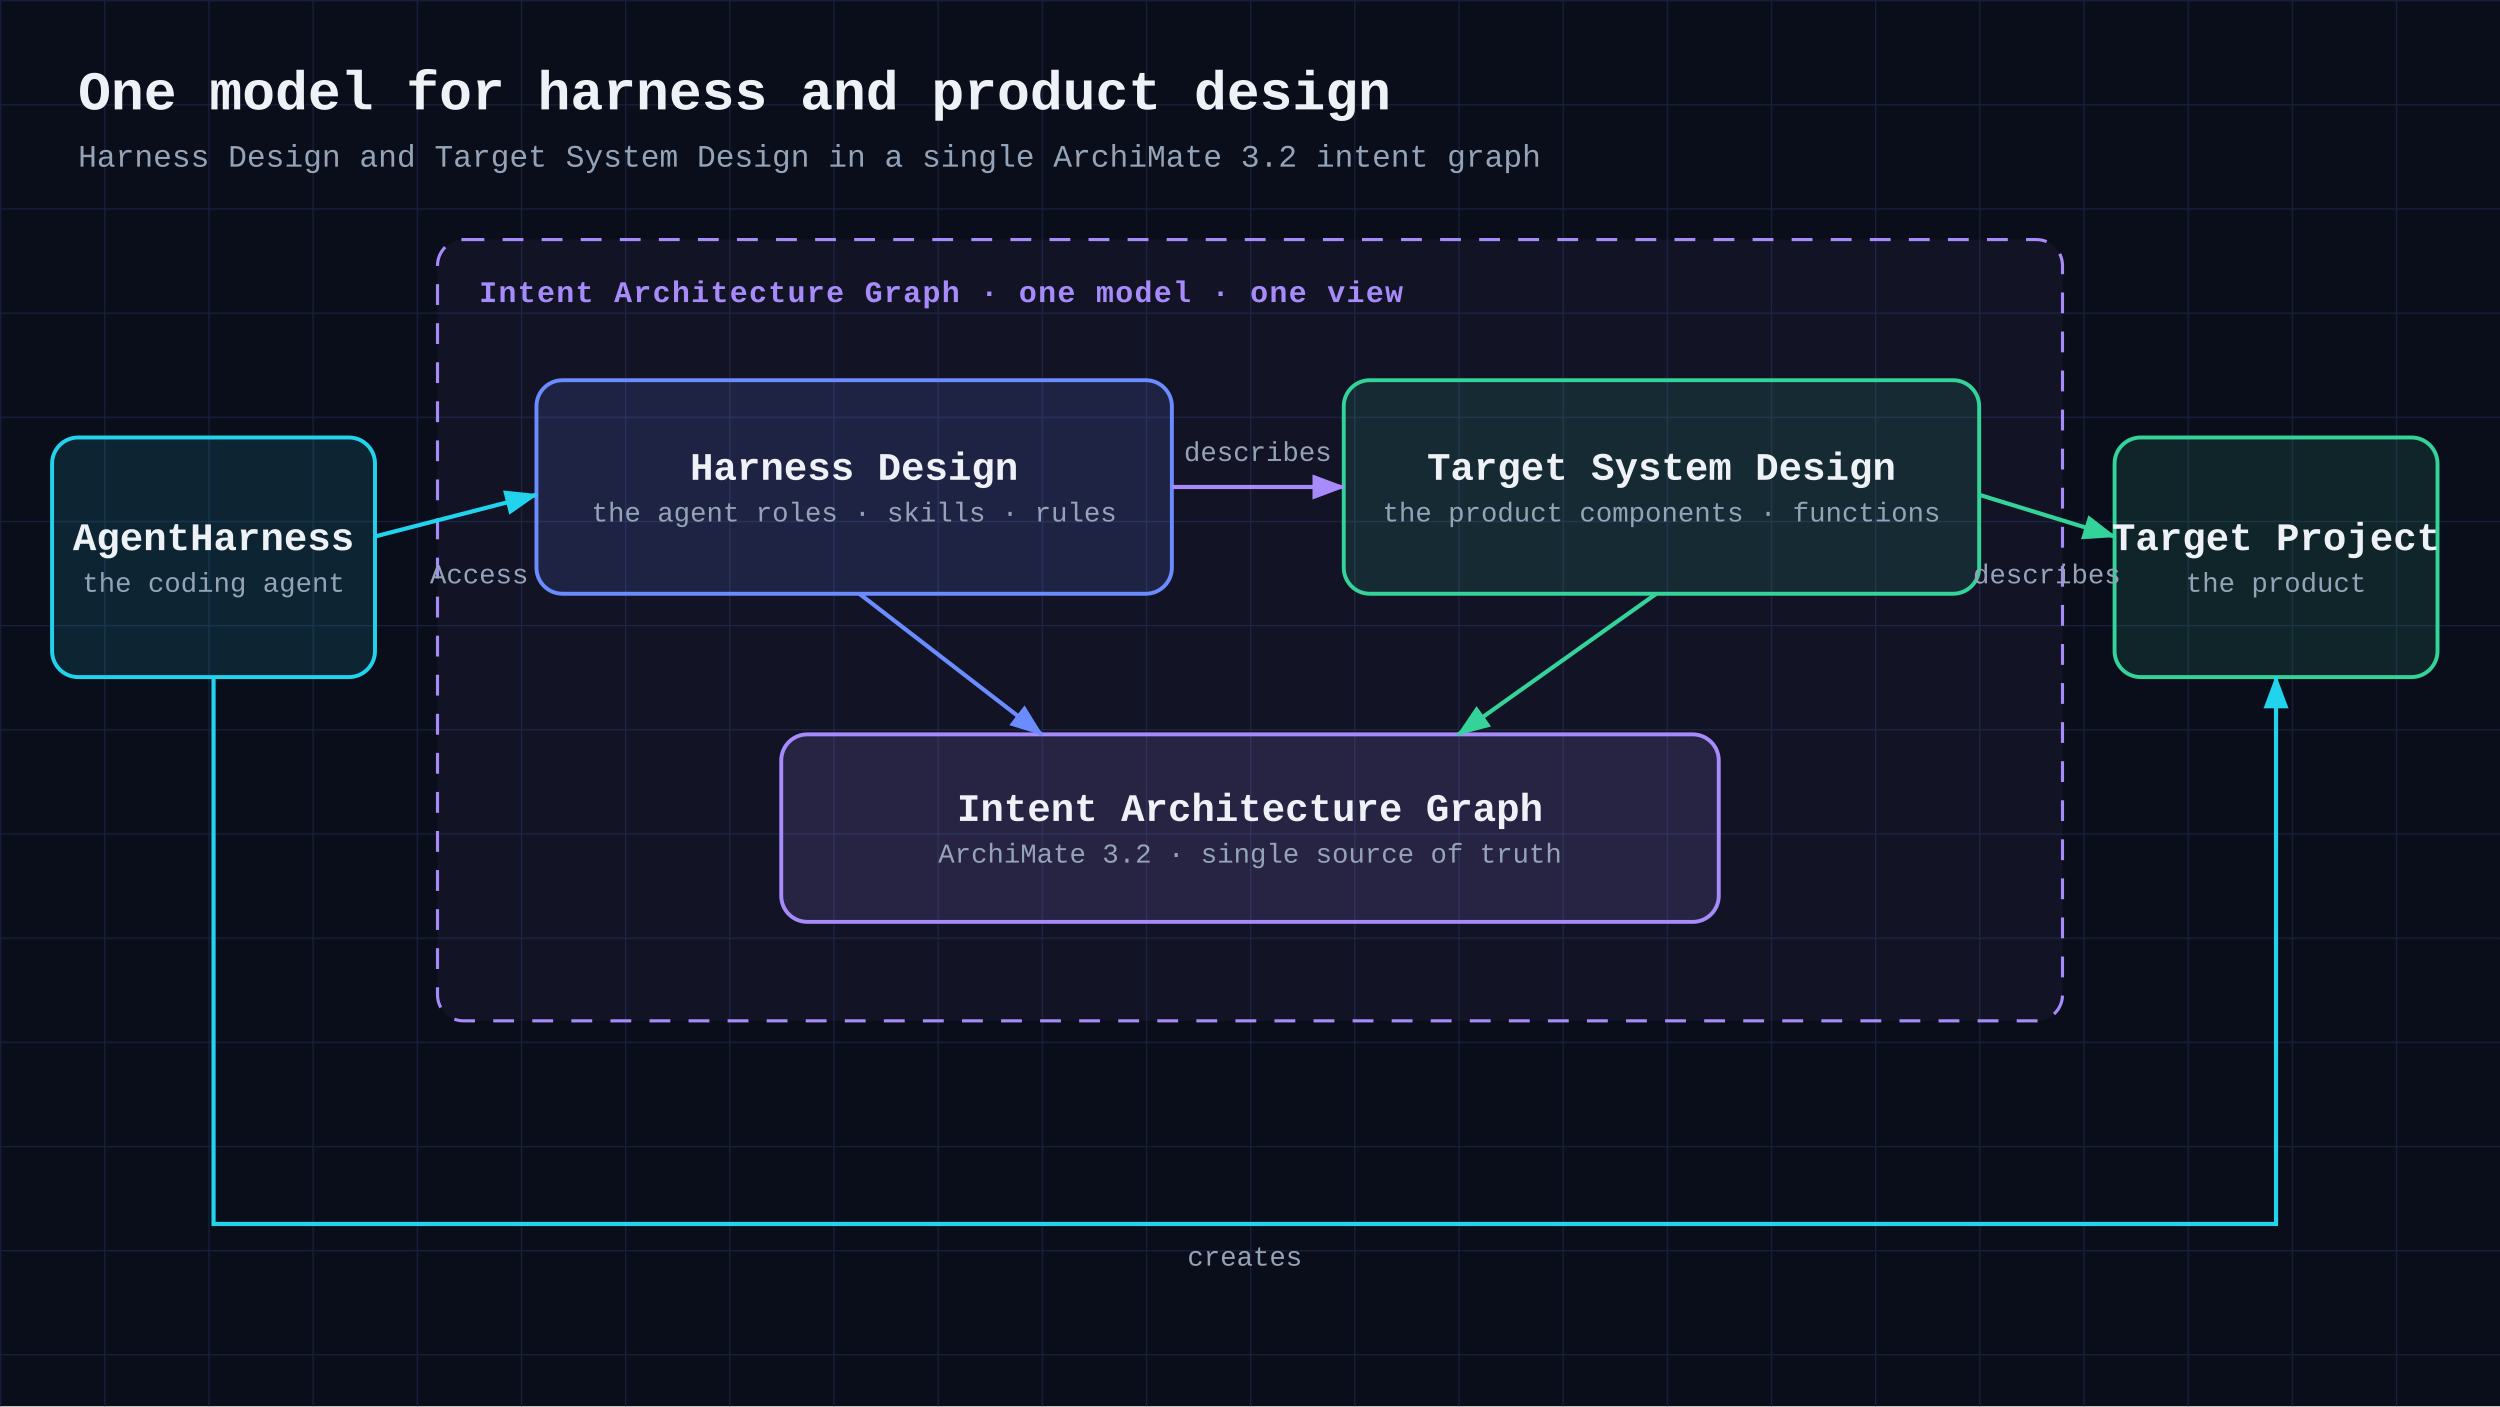
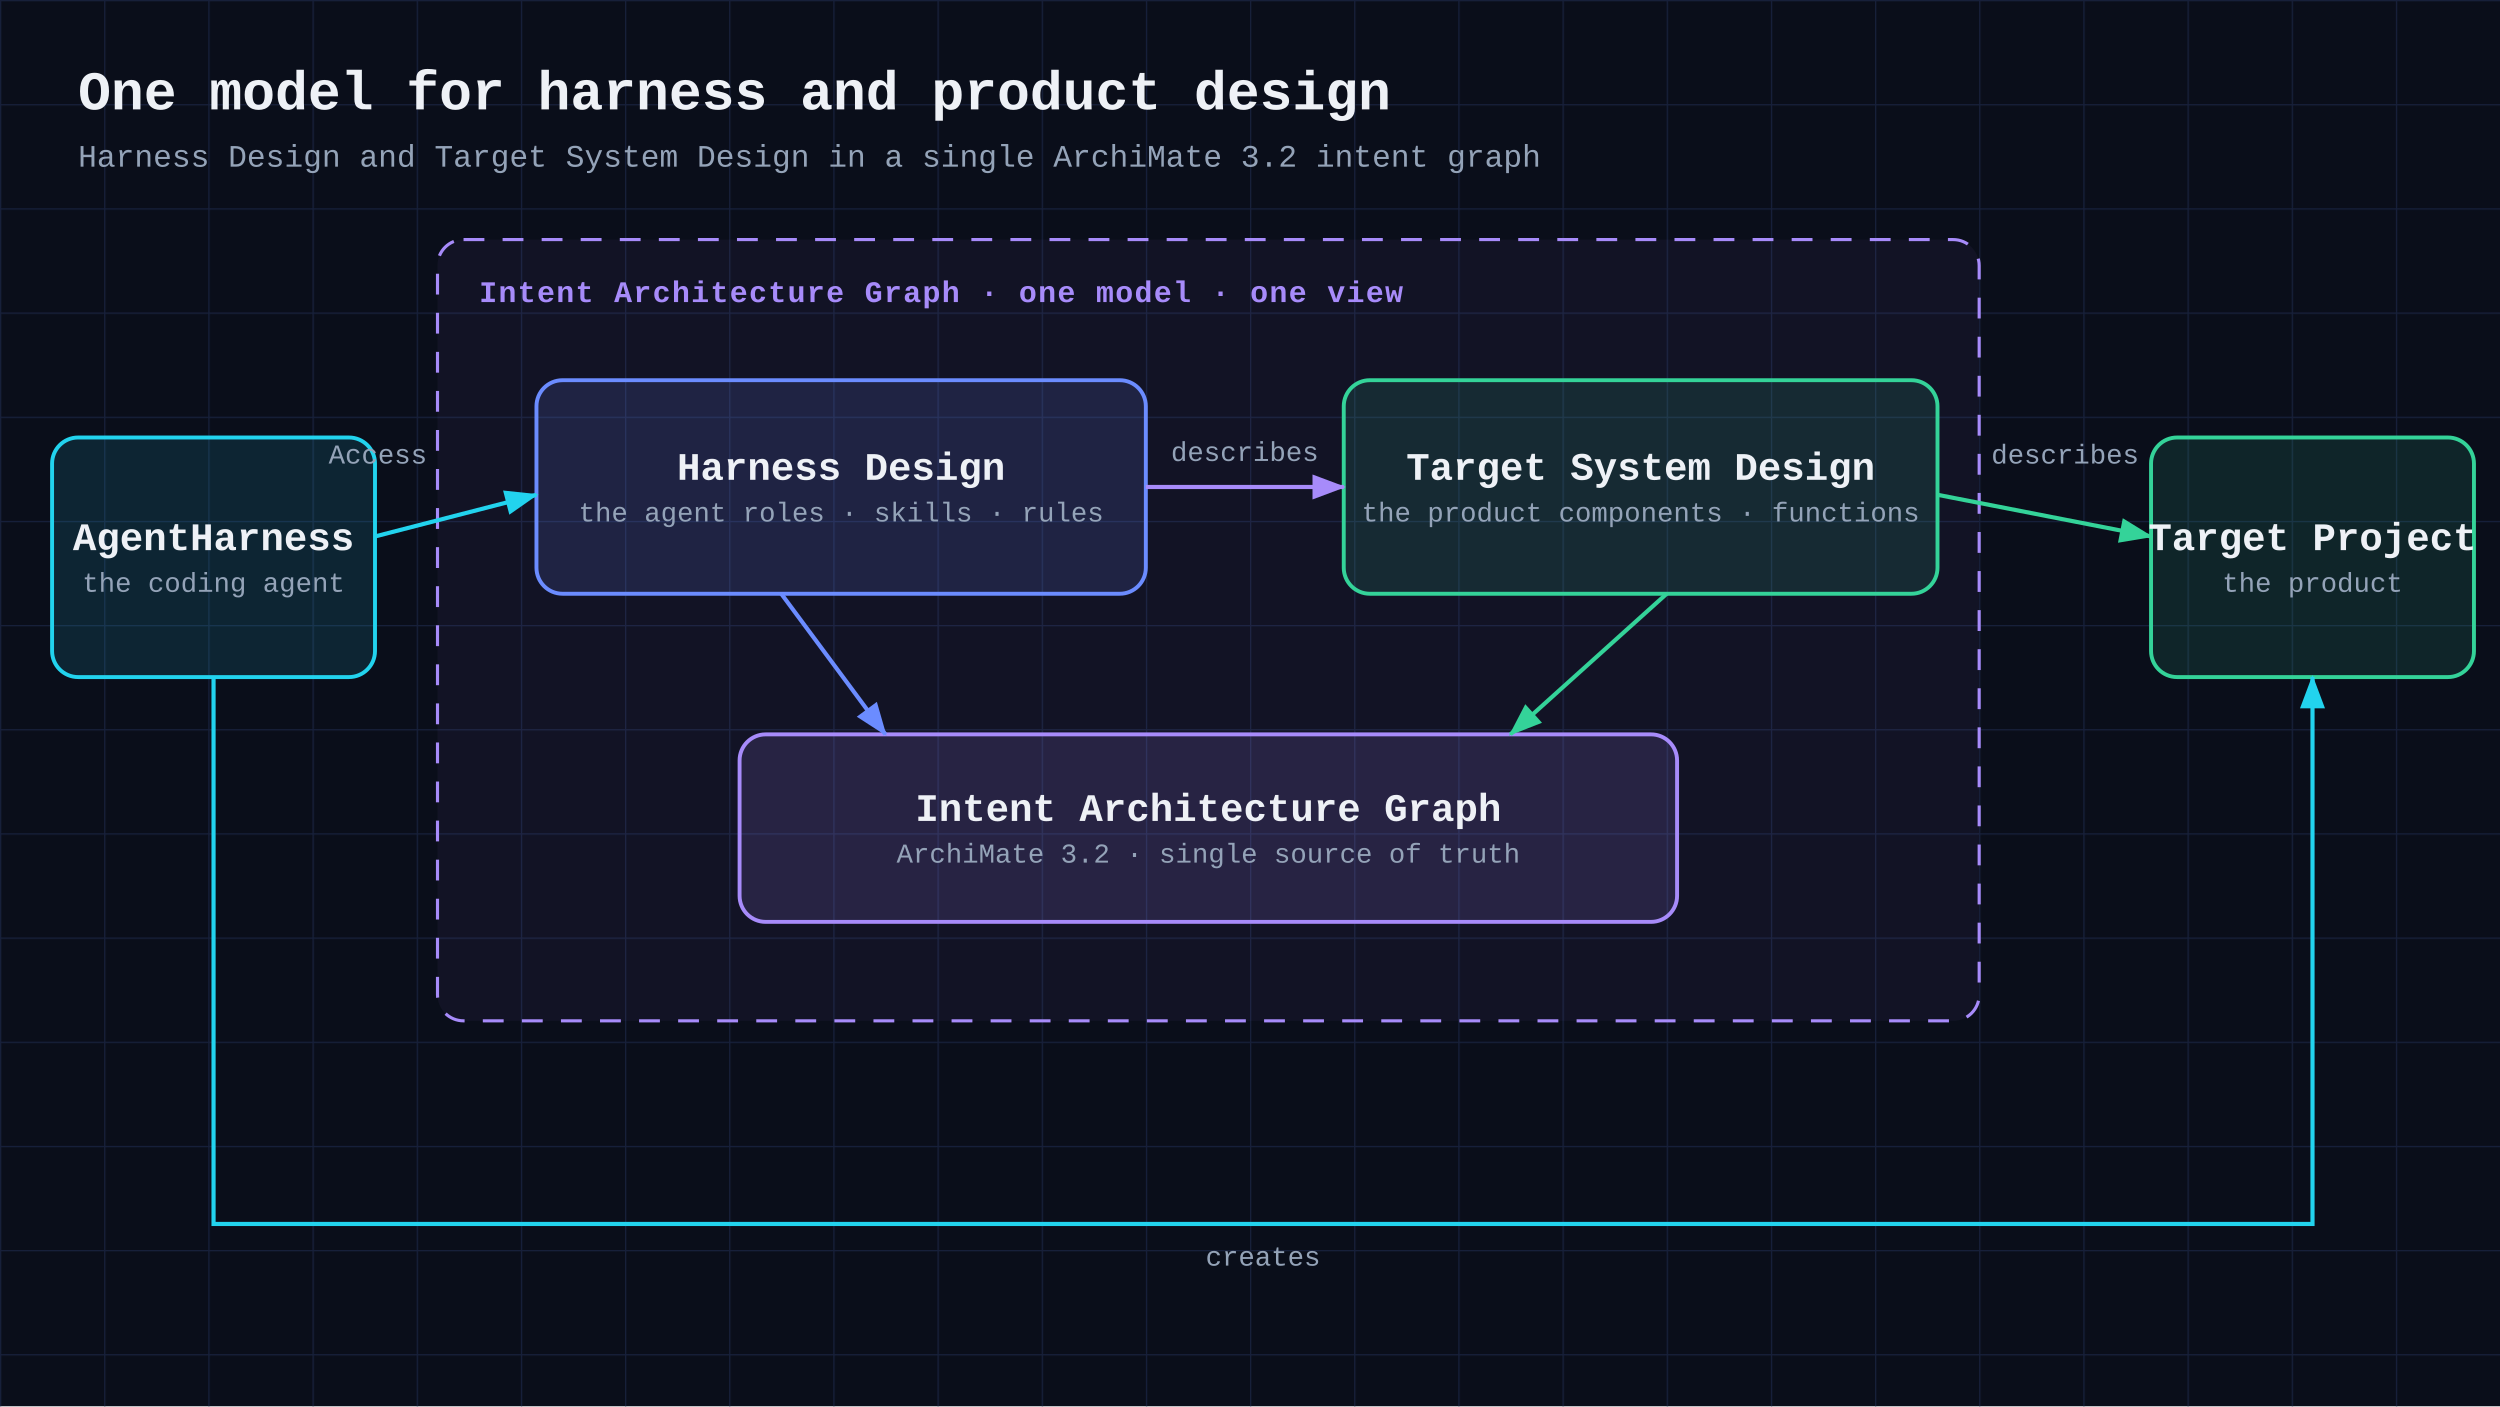
<svg xmlns="http://www.w3.org/2000/svg" viewBox="0 0 960 540" width="960" height="540" role="img" aria-label="ArchGraph core model — one unified language">
  <defs>
    <pattern id="grid" width="40" height="40" patternUnits="userSpaceOnUse">
      <path d="M 40 0 L 0 0 0 40" fill="none" stroke="#17203a" stroke-width="1" />
    </pattern>
    <marker id="m-blue" markerWidth="9" markerHeight="9" refX="7.5" refY="3" orient="auto" markerUnits="strokeWidth">
      <path d="M0,0 L0,6 L8,3 z" fill="#6b8cff" />
    </marker>
    <marker id="m-cyan" markerWidth="9" markerHeight="9" refX="7.5" refY="3" orient="auto" markerUnits="strokeWidth">
      <path d="M0,0 L0,6 L8,3 z" fill="#22d3ee" />
    </marker>
    <marker id="m-green" markerWidth="9" markerHeight="9" refX="7.5" refY="3" orient="auto" markerUnits="strokeWidth">
      <path d="M0,0 L0,6 L8,3 z" fill="#34d399" />
    </marker>
    <marker id="m-violet" markerWidth="9" markerHeight="9" refX="7.5" refY="3" orient="auto" markerUnits="strokeWidth">
      <path d="M0,0 L0,6 L8,3 z" fill="#a78bfa" />
    </marker>
    <marker id="m-amber" markerWidth="9" markerHeight="9" refX="7.5" refY="3" orient="auto" markerUnits="strokeWidth">
      <path d="M0,0 L0,6 L8,3 z" fill="#fbbf24" />
    </marker>
    <marker id="m-slate" markerWidth="9" markerHeight="9" refX="7.5" refY="3" orient="auto" markerUnits="strokeWidth">
      <path d="M0,0 L0,6 L8,3 z" fill="#94a3b8" />
    </marker>
    <marker id="m-rose" markerWidth="9" markerHeight="9" refX="7.5" refY="3" orient="auto" markerUnits="strokeWidth">
      <path d="M0,0 L0,6 L8,3 z" fill="#fb7185" />
    </marker>
  </defs>
  <rect x="0" y="0" width="960" height="540" fill="#0a0e1a" />
  <rect x="0" y="0" width="960" height="540" fill="url(#grid)" />
  <text x="30" y="42" font-family="ui-monospace, 'Cascadia Code', 'Segoe UI', Consolas, 'Courier New', monospace" font-size="21" font-weight="700" fill="#eef1f6" text-anchor="start" opacity="1" letter-spacing="0">One model for harness and product design</text>
  <text x="30" y="64" font-family="ui-monospace, 'Cascadia Code', 'Segoe UI', Consolas, 'Courier New', monospace" font-size="12" font-weight="400" fill="#94a3b8" text-anchor="start" opacity="1" letter-spacing="0">Harness Design and Target System Design in a single ArchiMate 3.2 intent graph</text>
-   <rect x="168" y="92" width="624" height="300" rx="10" fill="rgba(167,139,250,0.05)" stroke="#a78bfa" stroke-width="1.2" stroke-dasharray="8 7" />
+   <rect x="168" y="92" width="592" height="300" rx="10" fill="rgba(167,139,250,0.05)" stroke="#a78bfa" stroke-width="1.2" stroke-dasharray="8 7" />
  <text x="184" y="116" font-family="ui-monospace, 'Cascadia Code', 'Segoe UI', Consolas, 'Courier New', monospace" font-size="11.5" font-weight="600" fill="#a78bfa" text-anchor="start" opacity="1" letter-spacing="0.5">Intent Architecture Graph · one model · one view</text>
-   <rect x="206" y="146" width="244" height="82" rx="10" fill="rgba(107,140,255,0.14)" stroke="#6b8cff" stroke-width="1.5" />
-   <text x="328" y="184.25" font-family="ui-monospace, 'Cascadia Code', 'Segoe UI', Consolas, 'Courier New', monospace" font-size="15" font-weight="600" fill="#eef1f6" text-anchor="middle" opacity="1" letter-spacing="0">Harness Design</text>
-   <text x="328" y="200.25" font-family="ui-monospace, 'Cascadia Code', 'Segoe UI', Consolas, 'Courier New', monospace" font-size="10.5" font-weight="400" fill="#94a3b8" text-anchor="middle" opacity="1" letter-spacing="0">the agent roles · skills · rules</text>
-   <rect x="516" y="146" width="244" height="82" rx="10" fill="rgba(52,211,153,0.12)" stroke="#34d399" stroke-width="1.5" />
-   <text x="638" y="184.25" font-family="ui-monospace, 'Cascadia Code', 'Segoe UI', Consolas, 'Courier New', monospace" font-size="15" font-weight="600" fill="#eef1f6" text-anchor="middle" opacity="1" letter-spacing="0">Target System Design</text>
-   <text x="638" y="200.25" font-family="ui-monospace, 'Cascadia Code', 'Segoe UI', Consolas, 'Courier New', monospace" font-size="10.5" font-weight="400" fill="#94a3b8" text-anchor="middle" opacity="1" letter-spacing="0">the product components · functions</text>
-   <line x1="450" y1="187" x2="516" y2="187" stroke="#a78bfa" stroke-width="1.6" marker-end="url(#m-violet)" />
-   <text x="483" y="177" font-family="ui-monospace, 'Cascadia Code', 'Segoe UI', Consolas, 'Courier New', monospace" font-size="10.5" font-weight="400" fill="#94a3b8" text-anchor="middle" opacity="1" letter-spacing="0">describes</text>
-   <rect x="300" y="282" width="360" height="72" rx="10" fill="rgba(167,139,250,0.14)" stroke="#a78bfa" stroke-width="1.5" />
-   <text x="480" y="315.25" font-family="ui-monospace, 'Cascadia Code', 'Segoe UI', Consolas, 'Courier New', monospace" font-size="15" font-weight="600" fill="#eef1f6" text-anchor="middle" opacity="1" letter-spacing="0">Intent Architecture Graph</text>
-   <text x="480" y="331.25" font-family="ui-monospace, 'Cascadia Code', 'Segoe UI', Consolas, 'Courier New', monospace" font-size="10.5" font-weight="400" fill="#94a3b8" text-anchor="middle" opacity="1" letter-spacing="0">ArchiMate 3.2 · single source of truth</text>
-   <line x1="330" y1="228" x2="400" y2="282" stroke="#6b8cff" stroke-width="1.6" marker-end="url(#m-blue)" />
-   <line x1="636" y1="228" x2="560" y2="282" stroke="#34d399" stroke-width="1.6" marker-end="url(#m-green)" />
+   <rect x="206" y="146" width="234" height="82" rx="10" fill="rgba(107,140,255,0.14)" stroke="#6b8cff" stroke-width="1.5" />
+   <text x="323" y="184.25" font-family="ui-monospace, 'Cascadia Code', 'Segoe UI', Consolas, 'Courier New', monospace" font-size="15" font-weight="600" fill="#eef1f6" text-anchor="middle" opacity="1" letter-spacing="0">Harness Design</text>
+   <text x="323" y="200.25" font-family="ui-monospace, 'Cascadia Code', 'Segoe UI', Consolas, 'Courier New', monospace" font-size="10.5" font-weight="400" fill="#94a3b8" text-anchor="middle" opacity="1" letter-spacing="0">the agent roles · skills · rules</text>
+   <rect x="516" y="146" width="228" height="82" rx="10" fill="rgba(52,211,153,0.12)" stroke="#34d399" stroke-width="1.5" />
+   <text x="630" y="184.25" font-family="ui-monospace, 'Cascadia Code', 'Segoe UI', Consolas, 'Courier New', monospace" font-size="15" font-weight="600" fill="#eef1f6" text-anchor="middle" opacity="1" letter-spacing="0">Target System Design</text>
+   <text x="630" y="200.25" font-family="ui-monospace, 'Cascadia Code', 'Segoe UI', Consolas, 'Courier New', monospace" font-size="10.5" font-weight="400" fill="#94a3b8" text-anchor="middle" opacity="1" letter-spacing="0">the product components · functions</text>
+   <line x1="440" y1="187" x2="516" y2="187" stroke="#a78bfa" stroke-width="1.6" marker-end="url(#m-violet)" />
+   <text x="478" y="177" font-family="ui-monospace, 'Cascadia Code', 'Segoe UI', Consolas, 'Courier New', monospace" font-size="10.5" font-weight="400" fill="#94a3b8" text-anchor="middle" opacity="1" letter-spacing="0">describes</text>
+   <rect x="284" y="282" width="360" height="72" rx="10" fill="rgba(167,139,250,0.14)" stroke="#a78bfa" stroke-width="1.5" />
+   <text x="464" y="315.25" font-family="ui-monospace, 'Cascadia Code', 'Segoe UI', Consolas, 'Courier New', monospace" font-size="15" font-weight="600" fill="#eef1f6" text-anchor="middle" opacity="1" letter-spacing="0">Intent Architecture Graph</text>
+   <text x="464" y="331.25" font-family="ui-monospace, 'Cascadia Code', 'Segoe UI', Consolas, 'Courier New', monospace" font-size="10.5" font-weight="400" fill="#94a3b8" text-anchor="middle" opacity="1" letter-spacing="0">ArchiMate 3.2 · single source of truth</text>
+   <line x1="300" y1="228" x2="340" y2="282" stroke="#6b8cff" stroke-width="1.6" marker-end="url(#m-blue)" />
+   <line x1="640" y1="228" x2="580" y2="282" stroke="#34d399" stroke-width="1.6" marker-end="url(#m-green)" />
  <rect x="20" y="168" width="124" height="92" rx="10" fill="rgba(34,211,238,0.12)" stroke="#22d3ee" stroke-width="1.5" />
  <text x="82" y="211.25" font-family="ui-monospace, 'Cascadia Code', 'Segoe UI', Consolas, 'Courier New', monospace" font-size="15" font-weight="600" fill="#eef1f6" text-anchor="middle" opacity="1" letter-spacing="0">AgentHarness</text>
  <text x="82" y="227.25" font-family="ui-monospace, 'Cascadia Code', 'Segoe UI', Consolas, 'Courier New', monospace" font-size="10.5" font-weight="400" fill="#94a3b8" text-anchor="middle" opacity="1" letter-spacing="0">the coding agent</text>
-   <rect x="812" y="168" width="124" height="92" rx="10" fill="rgba(52,211,153,0.12)" stroke="#34d399" stroke-width="1.5" />
-   <text x="874" y="211.25" font-family="ui-monospace, 'Cascadia Code', 'Segoe UI', Consolas, 'Courier New', monospace" font-size="15" font-weight="600" fill="#eef1f6" text-anchor="middle" opacity="1" letter-spacing="0">Target Project</text>
-   <text x="874" y="227.25" font-family="ui-monospace, 'Cascadia Code', 'Segoe UI', Consolas, 'Courier New', monospace" font-size="10.5" font-weight="400" fill="#94a3b8" text-anchor="middle" opacity="1" letter-spacing="0">the product</text>
+   <rect x="826" y="168" width="124" height="92" rx="10" fill="rgba(52,211,153,0.12)" stroke="#34d399" stroke-width="1.5" />
+   <text x="888" y="211.25" font-family="ui-monospace, 'Cascadia Code', 'Segoe UI', Consolas, 'Courier New', monospace" font-size="15" font-weight="600" fill="#eef1f6" text-anchor="middle" opacity="1" letter-spacing="0">Target Project</text>
+   <text x="888" y="227.25" font-family="ui-monospace, 'Cascadia Code', 'Segoe UI', Consolas, 'Courier New', monospace" font-size="10.5" font-weight="400" fill="#94a3b8" text-anchor="middle" opacity="1" letter-spacing="0">the product</text>
  <line x1="144" y1="206" x2="206" y2="190" stroke="#22d3ee" stroke-width="1.6" marker-end="url(#m-cyan)" />
-   <text x="184" y="224" font-family="ui-monospace, 'Cascadia Code', 'Segoe UI', Consolas, 'Courier New', monospace" font-size="10.5" font-weight="400" fill="#94a3b8" text-anchor="middle" opacity="1" letter-spacing="0">Access</text>
-   <line x1="760" y1="190" x2="812" y2="206" stroke="#34d399" stroke-width="1.6" marker-end="url(#m-green)" />
-   <text x="786" y="224" font-family="ui-monospace, 'Cascadia Code', 'Segoe UI', Consolas, 'Courier New', monospace" font-size="10.5" font-weight="400" fill="#94a3b8" text-anchor="middle" opacity="1" letter-spacing="0">describes</text>
-   <path d="M82,260 L82,470 L874,470 L874,260" fill="none" stroke="#22d3ee" stroke-width="1.6" marker-end="url(#m-cyan)" />
-   <text x="478" y="486" font-family="ui-monospace, 'Cascadia Code', 'Segoe UI', Consolas, 'Courier New', monospace" font-size="10.5" font-weight="400" fill="#94a3b8" text-anchor="middle" opacity="1" letter-spacing="0">creates</text>
+   <text x="164" y="178" font-family="ui-monospace, 'Cascadia Code', 'Segoe UI', Consolas, 'Courier New', monospace" font-size="10.5" font-weight="400" fill="#94a3b8" text-anchor="end" opacity="1" letter-spacing="0">Access</text>
+   <line x1="744" y1="190" x2="826" y2="206" stroke="#34d399" stroke-width="1.6" marker-end="url(#m-green)" />
+   <text x="793" y="178" font-family="ui-monospace, 'Cascadia Code', 'Segoe UI', Consolas, 'Courier New', monospace" font-size="10.5" font-weight="400" fill="#94a3b8" text-anchor="middle" opacity="1" letter-spacing="0">describes</text>
+   <path d="M82,260 L82,470 L888,470 L888,260" fill="none" stroke="#22d3ee" stroke-width="1.6" marker-end="url(#m-cyan)" />
+   <text x="485" y="486" font-family="ui-monospace, 'Cascadia Code', 'Segoe UI', Consolas, 'Courier New', monospace" font-size="10.5" font-weight="400" fill="#94a3b8" text-anchor="middle" opacity="1" letter-spacing="0">creates</text>
</svg>
